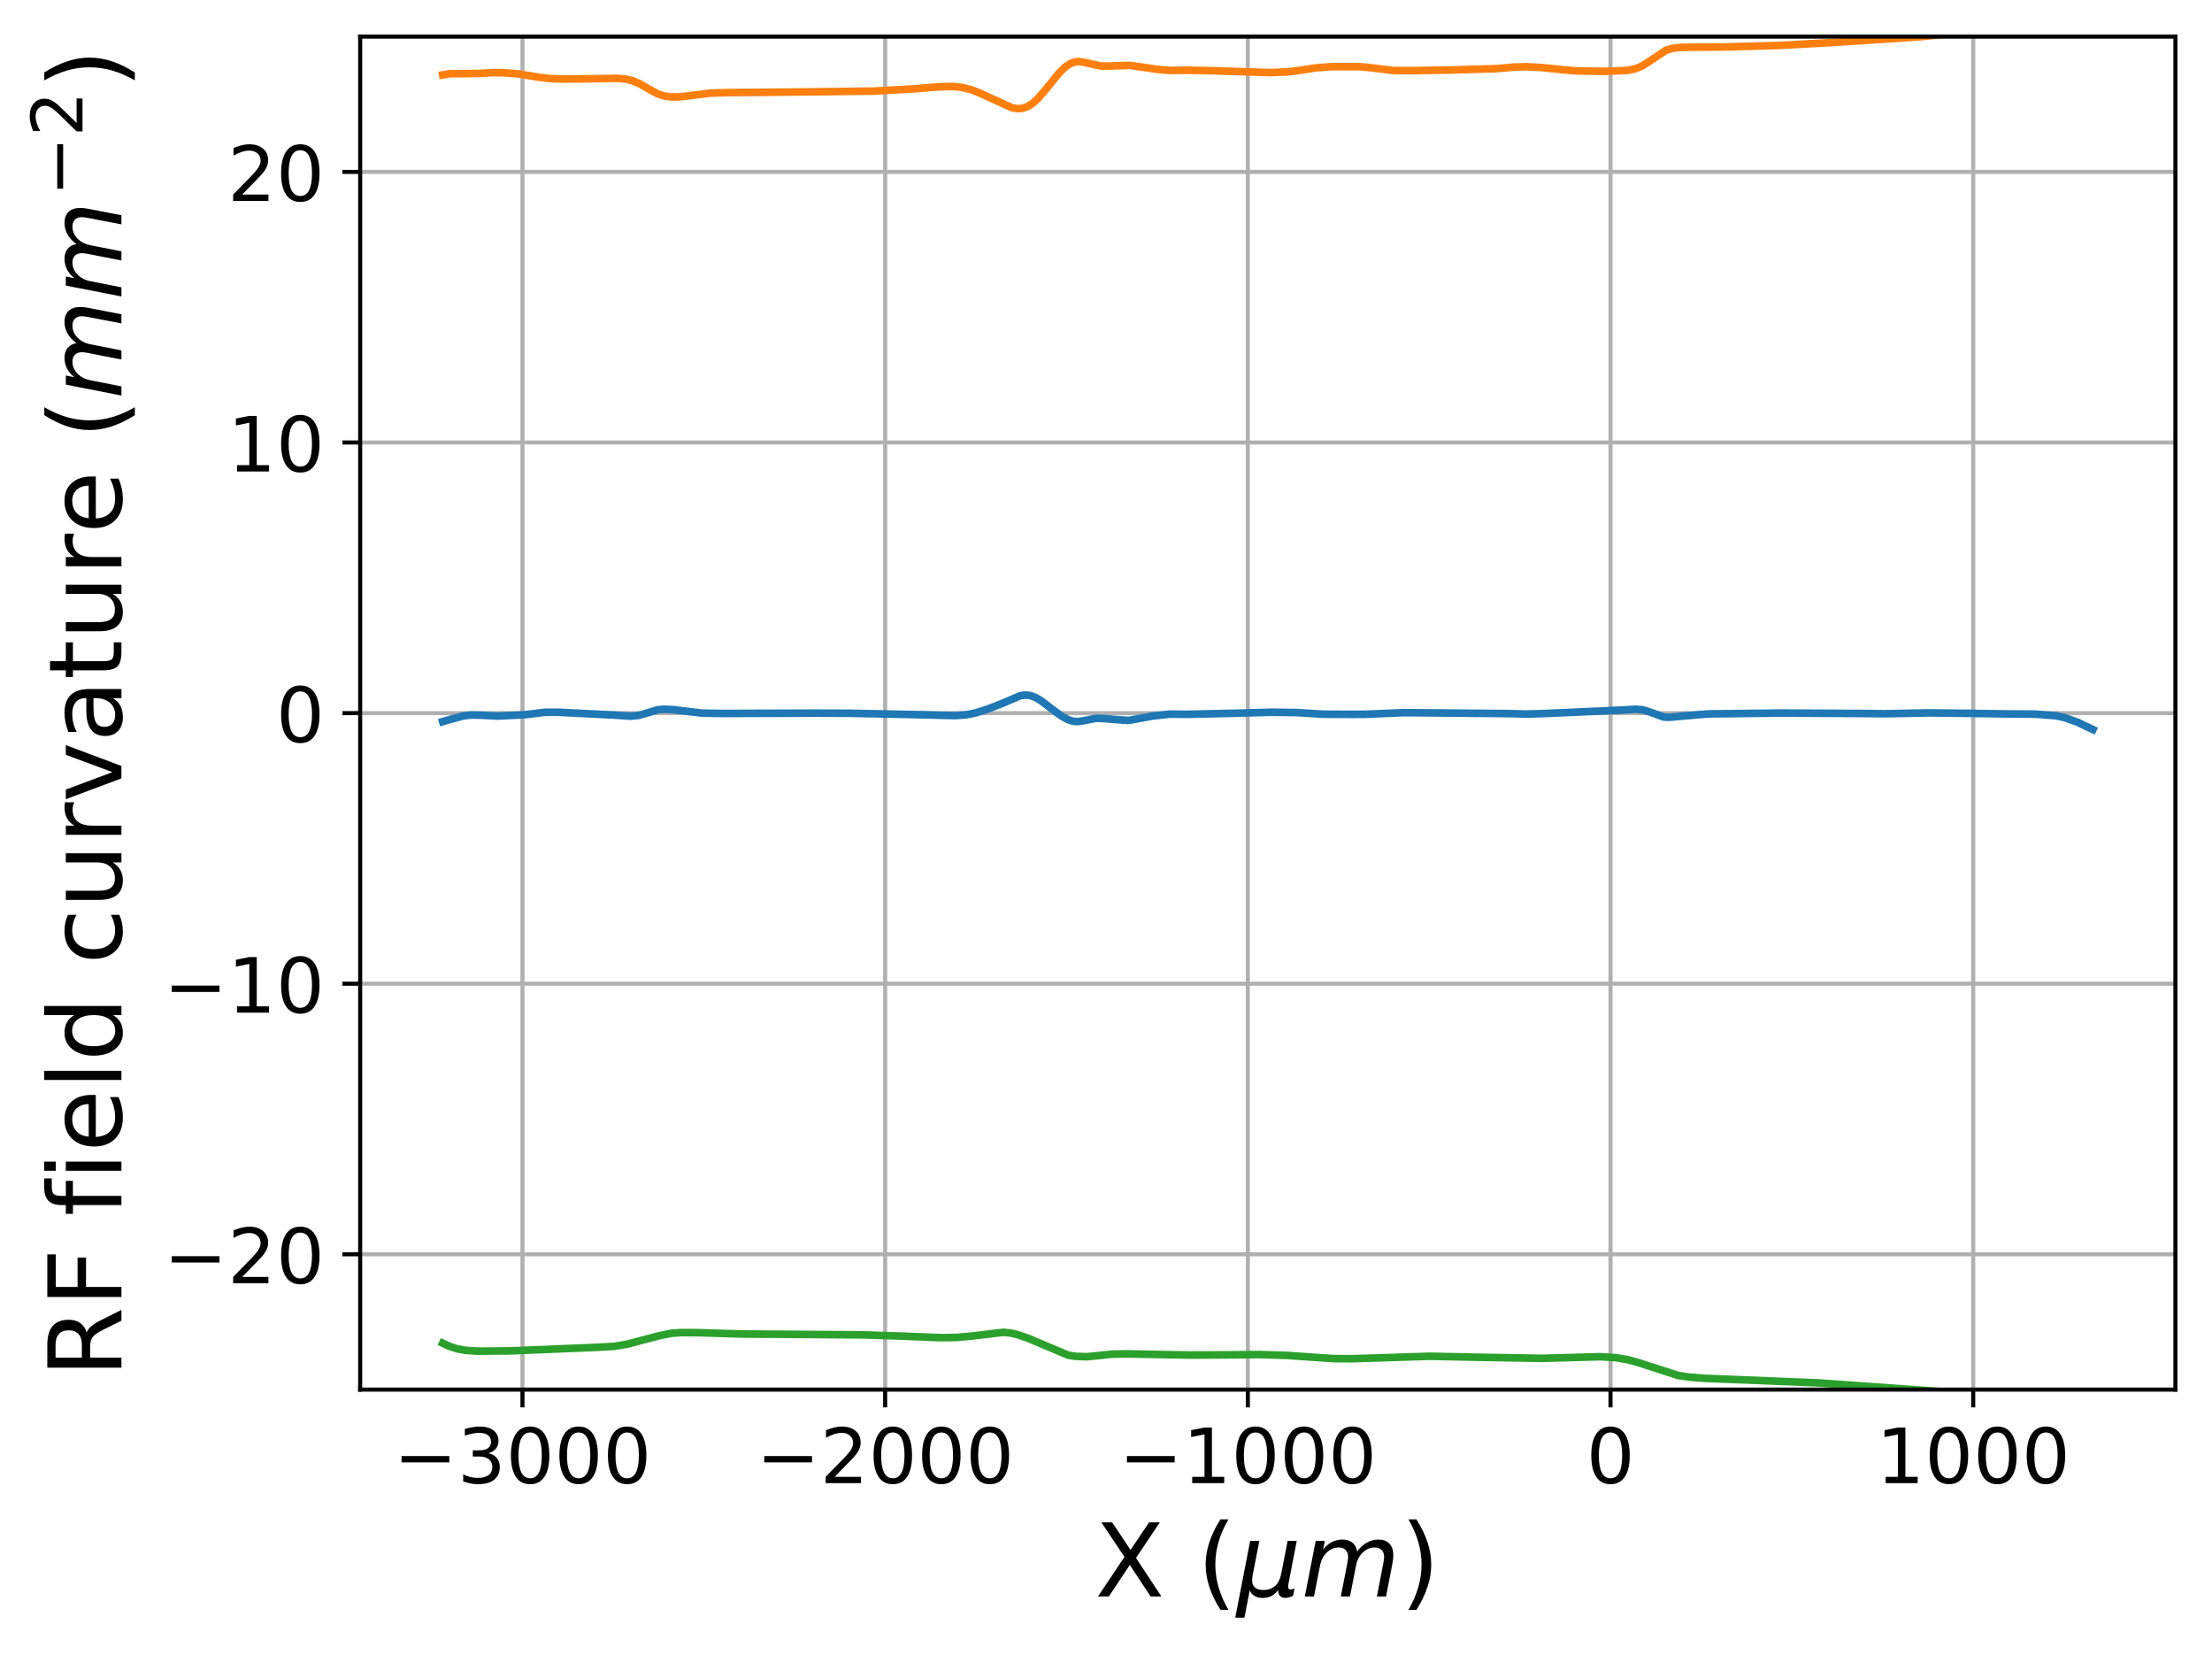
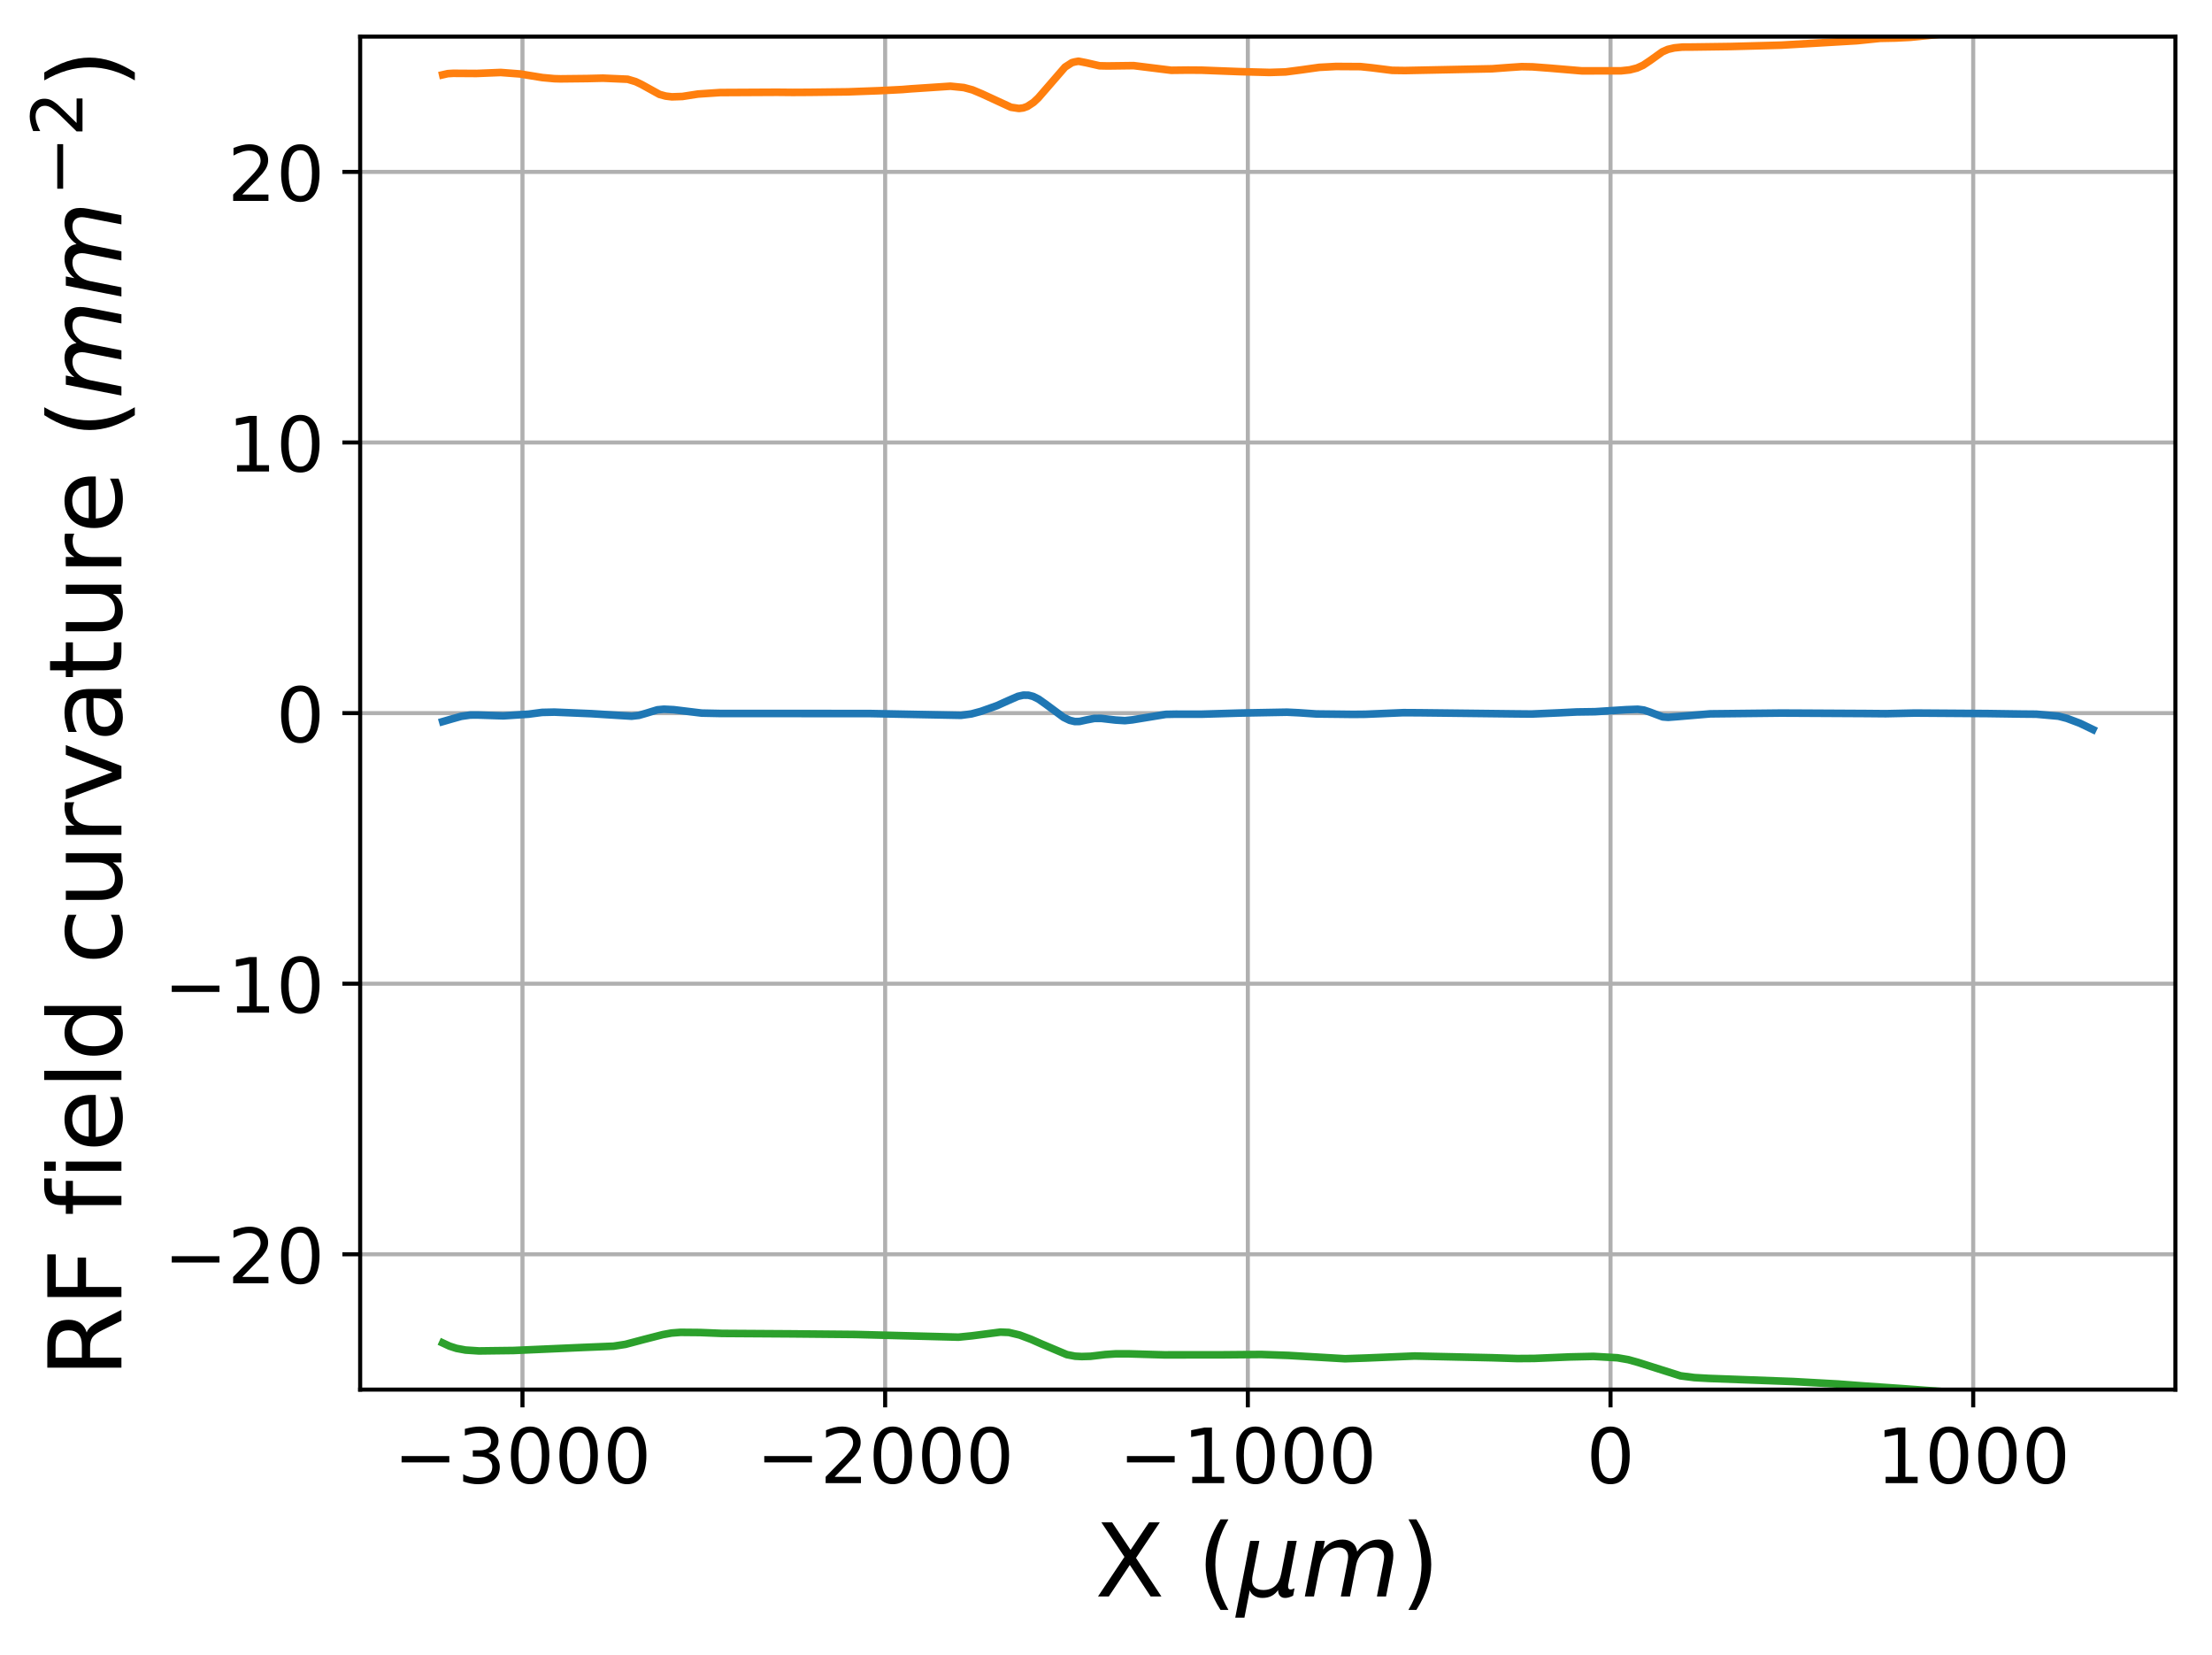
<svg xmlns="http://www.w3.org/2000/svg" xmlns:xlink="http://www.w3.org/1999/xlink" width="435.177pt" height="325.429pt" viewBox="0 0 435.177 325.429" version="1.1">
  <defs>
    <style type="text/css">*{stroke-linejoin: round; stroke-linecap: butt}</style>
  </defs>
  <g id="figure_1">
    <g id="patch_1">
      <path d="M 0 325.429  L 435.177 325.429  L 435.177 0  L 0 0  L 0 325.429  z " style="fill: none" />
    </g>
    <g id="axes_1">
      <g id="patch_2">
        <path d="M 70.857 273.312  L 427.977 273.312  L 427.977 7.2  L 70.857 7.2  L 70.857 273.312  z " style="fill: none" />
      </g>
      <g id="matplotlib.axis_1">
        <g id="xtick_1">
          <g id="line2d_1">
            <path d="M 102.787 273.312  L 102.787 7.2  " clip-path="url(#pb89c3edd3e)" style="fill: none; stroke: #b0b0b0; stroke-width: 0.8; stroke-linecap: square" />
          </g>
          <g id="line2d_2">
            <defs>
              <path id="md39032bed2" d="M 0 0  L 0 3.5  " style="stroke: #000000; stroke-width: 0.8" />
            </defs>
            <g>
              <use xlink:href="#md39032bed2" x="102.787" y="273.312" style="stroke: #000000; stroke-width: 0.8" />
            </g>
          </g>
          <g id="text_1">
            <g transform="translate(77.41508 291.7097)scale(0.15 -0.15)">
              <defs>
                <path id="DejaVuSans-2212" d="M 678 2272  L 4684 2272  L 4684 1741  L 678 1741  L 678 2272  z " transform="scale(0.015625)" />
                <path id="DejaVuSans-33" d="M 2597 2516  Q 3050 2419 3304 2112  Q 3559 1806 3559 1356  Q 3559 666 3084 287  Q 2609 -91 1734 -91  Q 1441 -91 1130 -33  Q 819 25 488 141  L 488 750  Q 750 597 1062 519  Q 1375 441 1716 441  Q 2309 441 2620 675  Q 2931 909 2931 1356  Q 2931 1769 2642 2001  Q 2353 2234 1838 2234  L 1294 2234  L 1294 2753  L 1863 2753  Q 2328 2753 2575 2939  Q 2822 3125 2822 3475  Q 2822 3834 2567 4026  Q 2313 4219 1838 4219  Q 1578 4219 1281 4162  Q 984 4106 628 3988  L 628 4550  Q 988 4650 1302 4700  Q 1616 4750 1894 4750  Q 2613 4750 3031 4423  Q 3450 4097 3450 3541  Q 3450 3153 3228 2886  Q 3006 2619 2597 2516  z " transform="scale(0.015625)" />
                <path id="DejaVuSans-30" d="M 2034 4250  Q 1547 4250 1301 3770  Q 1056 3291 1056 2328  Q 1056 1369 1301 889  Q 1547 409 2034 409  Q 2525 409 2770 889  Q 3016 1369 3016 2328  Q 3016 3291 2770 3770  Q 2525 4250 2034 4250  z M 2034 4750  Q 2819 4750 3233 4129  Q 3647 3509 3647 2328  Q 3647 1150 3233 529  Q 2819 -91 2034 -91  Q 1250 -91 836 529  Q 422 1150 422 2328  Q 422 3509 836 4129  Q 1250 4750 2034 4750  z " transform="scale(0.015625)" />
              </defs>
              <use xlink:href="#DejaVuSans-2212" />
              <use xlink:href="#DejaVuSans-33" x="83.789" />
              <use xlink:href="#DejaVuSans-30" x="147.412" />
              <use xlink:href="#DejaVuSans-30" x="211.035" />
              <use xlink:href="#DejaVuSans-30" x="274.658" />
            </g>
          </g>
        </g>
        <g id="xtick_2">
          <g id="line2d_3">
            <path d="M 174.14 273.312  L 174.14 7.2  " clip-path="url(#pb89c3edd3e)" style="fill: none; stroke: #b0b0b0; stroke-width: 0.8; stroke-linecap: square" />
          </g>
          <g id="line2d_4">
            <g>
              <use xlink:href="#md39032bed2" x="174.14" y="273.312" style="stroke: #000000; stroke-width: 0.8" />
            </g>
          </g>
          <g id="text_2">
            <g transform="translate(148.7677 291.7097)scale(0.15 -0.15)">
              <defs>
                <path id="DejaVuSans-32" d="M 1228 531  L 3431 531  L 3431 0  L 469 0  L 469 531  Q 828 903 1448 1529  Q 2069 2156 2228 2338  Q 2531 2678 2651 2914  Q 2772 3150 2772 3378  Q 2772 3750 2511 3984  Q 2250 4219 1831 4219  Q 1534 4219 1204 4116  Q 875 4013 500 3803  L 500 4441  Q 881 4594 1212 4672  Q 1544 4750 1819 4750  Q 2544 4750 2975 4387  Q 3406 4025 3406 3419  Q 3406 3131 3298 2873  Q 3191 2616 2906 2266  Q 2828 2175 2409 1742  Q 1991 1309 1228 531  z " transform="scale(0.015625)" />
              </defs>
              <use xlink:href="#DejaVuSans-2212" />
              <use xlink:href="#DejaVuSans-32" x="83.789" />
              <use xlink:href="#DejaVuSans-30" x="147.412" />
              <use xlink:href="#DejaVuSans-30" x="211.035" />
              <use xlink:href="#DejaVuSans-30" x="274.658" />
            </g>
          </g>
        </g>
        <g id="xtick_3">
          <g id="line2d_5">
            <path d="M 245.493 273.312  L 245.493 7.2  " clip-path="url(#pb89c3edd3e)" style="fill: none; stroke: #b0b0b0; stroke-width: 0.8; stroke-linecap: square" />
          </g>
          <g id="line2d_6">
            <g>
              <use xlink:href="#md39032bed2" x="245.493" y="273.312" style="stroke: #000000; stroke-width: 0.8" />
            </g>
          </g>
          <g id="text_3">
            <g transform="translate(220.1204 291.7097)scale(0.15 -0.15)">
              <defs>
                <path id="DejaVuSans-31" d="M 794 531  L 1825 531  L 1825 4091  L 703 3866  L 703 4441  L 1819 4666  L 2450 4666  L 2450 531  L 3481 531  L 3481 0  L 794 0  L 794 531  z " transform="scale(0.015625)" />
              </defs>
              <use xlink:href="#DejaVuSans-2212" />
              <use xlink:href="#DejaVuSans-31" x="83.789" />
              <use xlink:href="#DejaVuSans-30" x="147.412" />
              <use xlink:href="#DejaVuSans-30" x="211.035" />
              <use xlink:href="#DejaVuSans-30" x="274.658" />
            </g>
          </g>
        </g>
        <g id="xtick_4">
          <g id="line2d_7">
            <path d="M 316.845 273.312  L 316.845 7.2  " clip-path="url(#pb89c3edd3e)" style="fill: none; stroke: #b0b0b0; stroke-width: 0.8; stroke-linecap: square" />
          </g>
          <g id="line2d_8">
            <g>
              <use xlink:href="#md39032bed2" x="316.845" y="273.312" style="stroke: #000000; stroke-width: 0.8" />
            </g>
          </g>
          <g id="text_4">
            <g transform="translate(312.0734 291.7097)scale(0.15 -0.15)">
              <use xlink:href="#DejaVuSans-30" />
            </g>
          </g>
        </g>
        <g id="xtick_5">
          <g id="line2d_9">
            <path d="M 388.198 273.312  L 388.198 7.2  " clip-path="url(#pb89c3edd3e)" style="fill: none; stroke: #b0b0b0; stroke-width: 0.8; stroke-linecap: square" />
          </g>
          <g id="line2d_10">
            <g>
              <use xlink:href="#md39032bed2" x="388.198" y="273.312" style="stroke: #000000; stroke-width: 0.8" />
            </g>
          </g>
          <g id="text_5">
            <g transform="translate(369.1104 291.7097)scale(0.15 -0.15)">
              <use xlink:href="#DejaVuSans-31" />
              <use xlink:href="#DejaVuSans-30" x="63.623" />
              <use xlink:href="#DejaVuSans-30" x="127.246" />
              <use xlink:href="#DejaVuSans-30" x="190.869" />
            </g>
          </g>
        </g>
        <g id="text_6">
          <g transform="translate(215.417 314.0292)scale(0.2 -0.2)">
            <defs>
              <path id="DejaVuSans-58" d="M 403 4666  L 1081 4666  L 2241 2931  L 3406 4666  L 4084 4666  L 2584 2425  L 4184 0  L 3506 0  L 2194 1984  L 872 0  L 191 0  L 1856 2491  L 403 4666  z " transform="scale(0.015625)" />
              <path id="DejaVuSans-20" transform="scale(0.015625)" />
              <path id="DejaVuSans-28" d="M 1984 4856  Q 1566 4138 1362 3434  Q 1159 2731 1159 2009  Q 1159 1288 1364 580  Q 1569 -128 1984 -844  L 1484 -844  Q 1016 -109 783 600  Q 550 1309 550 2009  Q 550 2706 781 3412  Q 1013 4119 1484 4856  L 1984 4856  z " transform="scale(0.015625)" />
              <path id="DejaVuSans-Oblique-3bc" d="M -84 -1331  L 856 3500  L 1434 3500  L 1009 1322  Q 997 1256 987 1175  Q 978 1094 978 1013  Q 978 722 1161 565  Q 1344 409 1684 409  Q 2147 409 2431 671  Q 2716 934 2816 1459  L 3213 3500  L 3788 3500  L 3266 809  Q 3253 750 3248 706  Q 3244 663 3244 628  Q 3244 531 3283 486  Q 3322 441 3406 441  Q 3438 441 3492 456  Q 3547 472 3647 513  L 3559 50  Q 3422 -19 3297 -55  Q 3172 -91 3053 -91  Q 2847 -91 2730 40  Q 2613 172 2613 403  Q 2438 153 2195 31  Q 1953 -91 1625 -91  Q 1334 -91 1117 43  Q 900 178 831 397  L 494 -1331  L -84 -1331  z " transform="scale(0.015625)" />
              <path id="DejaVuSans-Oblique-6d" d="M 5747 2113  L 5338 0  L 4763 0  L 5166 2094  Q 5191 2228 5203 2325  Q 5216 2422 5216 2491  Q 5216 2772 5059 2928  Q 4903 3084 4622 3084  Q 4203 3084 3875 2770  Q 3547 2456 3450 1953  L 3066 0  L 2491 0  L 2900 2094  Q 2925 2209 2937 2307  Q 2950 2406 2950 2484  Q 2950 2769 2794 2926  Q 2638 3084 2363 3084  Q 1938 3084 1609 2770  Q 1281 2456 1184 1953  L 800 0  L 225 0  L 909 3500  L 1484 3500  L 1375 2956  Q 1609 3263 1923 3423  Q 2238 3584 2597 3584  Q 2978 3584 3223 3384  Q 3469 3184 3519 2828  Q 3781 3197 4126 3390  Q 4472 3584 4856 3584  Q 5306 3584 5551 3325  Q 5797 3066 5797 2591  Q 5797 2488 5784 2364  Q 5772 2241 5747 2113  z " transform="scale(0.015625)" />
              <path id="DejaVuSans-29" d="M 513 4856  L 1013 4856  Q 1481 4119 1714 3412  Q 1947 2706 1947 2009  Q 1947 1309 1714 600  Q 1481 -109 1013 -844  L 513 -844  Q 928 -128 1133 580  Q 1338 1288 1338 2009  Q 1338 2731 1133 3434  Q 928 4138 513 4856  z " transform="scale(0.015625)" />
            </defs>
            <use xlink:href="#DejaVuSans-58" transform="translate(0 0.125)" />
            <use xlink:href="#DejaVuSans-20" transform="translate(68.50586 0.125)" />
            <use xlink:href="#DejaVuSans-28" transform="translate(100.293 0.125)" />
            <use xlink:href="#DejaVuSans-Oblique-3bc" transform="translate(139.3066 0.125)" />
            <use xlink:href="#DejaVuSans-Oblique-6d" transform="translate(202.9297 0.125)" />
            <use xlink:href="#DejaVuSans-29" transform="translate(300.3418 0.125)" />
          </g>
        </g>
      </g>
      <g id="matplotlib.axis_2">
        <g id="ytick_1">
          <g id="line2d_11">
            <path d="M 70.857 246.701  L 427.977 246.701  " clip-path="url(#pb89c3edd3e)" style="fill: none; stroke: #b0b0b0; stroke-width: 0.8; stroke-linecap: square" />
          </g>
          <g id="line2d_12">
            <defs>
              <path id="m6f3f5b6aff" d="M 0 0  L -3.5 0  " style="stroke: #000000; stroke-width: 0.8" />
            </defs>
            <g>
              <use xlink:href="#m6f3f5b6aff" x="70.857" y="246.701" style="stroke: #000000; stroke-width: 0.8" />
            </g>
          </g>
          <g id="text_7">
            <g transform="translate(32.2 252.3996)scale(0.15 -0.15)">
              <use xlink:href="#DejaVuSans-2212" />
              <use xlink:href="#DejaVuSans-32" x="83.789" />
              <use xlink:href="#DejaVuSans-30" x="147.412" />
            </g>
          </g>
        </g>
        <g id="ytick_2">
          <g id="line2d_13">
            <path d="M 70.857 193.478  L 427.977 193.478  " clip-path="url(#pb89c3edd3e)" style="fill: none; stroke: #b0b0b0; stroke-width: 0.8; stroke-linecap: square" />
          </g>
          <g id="line2d_14">
            <g>
              <use xlink:href="#m6f3f5b6aff" x="70.857" y="193.478" style="stroke: #000000; stroke-width: 0.8" />
            </g>
          </g>
          <g id="text_8">
            <g transform="translate(32.2 199.1772)scale(0.15 -0.15)">
              <use xlink:href="#DejaVuSans-2212" />
              <use xlink:href="#DejaVuSans-31" x="83.789" />
              <use xlink:href="#DejaVuSans-30" x="147.412" />
            </g>
          </g>
        </g>
        <g id="ytick_3">
          <g id="line2d_15">
            <path d="M 70.857 140.256  L 427.977 140.256  " clip-path="url(#pb89c3edd3e)" style="fill: none; stroke: #b0b0b0; stroke-width: 0.8; stroke-linecap: square" />
          </g>
          <g id="line2d_16">
            <g>
              <use xlink:href="#m6f3f5b6aff" x="70.857" y="140.256" style="stroke: #000000; stroke-width: 0.8" />
            </g>
          </g>
          <g id="text_9">
            <g transform="translate(54.31328 145.9548)scale(0.15 -0.15)">
              <use xlink:href="#DejaVuSans-30" />
            </g>
          </g>
        </g>
        <g id="ytick_4">
          <g id="line2d_17">
            <path d="M 70.857 87.034  L 427.977 87.034  " clip-path="url(#pb89c3edd3e)" style="fill: none; stroke: #b0b0b0; stroke-width: 0.8; stroke-linecap: square" />
          </g>
          <g id="line2d_18">
            <g>
              <use xlink:href="#m6f3f5b6aff" x="70.857" y="87.034" style="stroke: #000000; stroke-width: 0.8" />
            </g>
          </g>
          <g id="text_10">
            <g transform="translate(44.76953 92.73243)scale(0.15 -0.15)">
              <use xlink:href="#DejaVuSans-31" />
              <use xlink:href="#DejaVuSans-30" x="63.623" />
            </g>
          </g>
        </g>
        <g id="ytick_5">
          <g id="line2d_19">
            <path d="M 70.857 33.811  L 427.977 33.811  " clip-path="url(#pb89c3edd3e)" style="fill: none; stroke: #b0b0b0; stroke-width: 0.8; stroke-linecap: square" />
          </g>
          <g id="line2d_20">
            <g>
              <use xlink:href="#m6f3f5b6aff" x="70.857" y="33.811" style="stroke: #000000; stroke-width: 0.8" />
            </g>
          </g>
          <g id="text_11">
            <g transform="translate(44.76953 39.51003)scale(0.15 -0.15)">
              <use xlink:href="#DejaVuSans-32" />
              <use xlink:href="#DejaVuSans-30" x="63.623" />
            </g>
          </g>
        </g>
        <g id="text_12">
          <g transform="translate(24.04062 270.956)rotate(-90)scale(0.2 -0.2)">
            <defs>
              <path id="DejaVuSans-52" d="M 2841 2188  Q 3044 2119 3236 1894  Q 3428 1669 3622 1275  L 4263 0  L 3584 0  L 2988 1197  Q 2756 1666 2539 1819  Q 2322 1972 1947 1972  L 1259 1972  L 1259 0  L 628 0  L 628 4666  L 2053 4666  Q 2853 4666 3247 4331  Q 3641 3997 3641 3322  Q 3641 2881 3436 2590  Q 3231 2300 2841 2188  z M 1259 4147  L 1259 2491  L 2053 2491  Q 2509 2491 2742 2702  Q 2975 2913 2975 3322  Q 2975 3731 2742 3939  Q 2509 4147 2053 4147  L 1259 4147  z " transform="scale(0.015625)" />
              <path id="DejaVuSans-46" d="M 628 4666  L 3309 4666  L 3309 4134  L 1259 4134  L 1259 2759  L 3109 2759  L 3109 2228  L 1259 2228  L 1259 0  L 628 0  L 628 4666  z " transform="scale(0.015625)" />
              <path id="DejaVuSans-66" d="M 2375 4863  L 2375 4384  L 1825 4384  Q 1516 4384 1395 4259  Q 1275 4134 1275 3809  L 1275 3500  L 2222 3500  L 2222 3053  L 1275 3053  L 1275 0  L 697 0  L 697 3053  L 147 3053  L 147 3500  L 697 3500  L 697 3744  Q 697 4328 969 4595  Q 1241 4863 1831 4863  L 2375 4863  z " transform="scale(0.015625)" />
              <path id="DejaVuSans-69" d="M 603 3500  L 1178 3500  L 1178 0  L 603 0  L 603 3500  z M 603 4863  L 1178 4863  L 1178 4134  L 603 4134  L 603 4863  z " transform="scale(0.015625)" />
              <path id="DejaVuSans-65" d="M 3597 1894  L 3597 1613  L 953 1613  Q 991 1019 1311 708  Q 1631 397 2203 397  Q 2534 397 2845 478  Q 3156 559 3463 722  L 3463 178  Q 3153 47 2828 -22  Q 2503 -91 2169 -91  Q 1331 -91 842 396  Q 353 884 353 1716  Q 353 2575 817 3079  Q 1281 3584 2069 3584  Q 2775 3584 3186 3129  Q 3597 2675 3597 1894  z M 3022 2063  Q 3016 2534 2758 2815  Q 2500 3097 2075 3097  Q 1594 3097 1305 2825  Q 1016 2553 972 2059  L 3022 2063  z " transform="scale(0.015625)" />
              <path id="DejaVuSans-6c" d="M 603 4863  L 1178 4863  L 1178 0  L 603 0  L 603 4863  z " transform="scale(0.015625)" />
              <path id="DejaVuSans-64" d="M 2906 2969  L 2906 4863  L 3481 4863  L 3481 0  L 2906 0  L 2906 525  Q 2725 213 2448 61  Q 2172 -91 1784 -91  Q 1150 -91 751 415  Q 353 922 353 1747  Q 353 2572 751 3078  Q 1150 3584 1784 3584  Q 2172 3584 2448 3432  Q 2725 3281 2906 2969  z M 947 1747  Q 947 1113 1208 752  Q 1469 391 1925 391  Q 2381 391 2643 752  Q 2906 1113 2906 1747  Q 2906 2381 2643 2742  Q 2381 3103 1925 3103  Q 1469 3103 1208 2742  Q 947 2381 947 1747  z " transform="scale(0.015625)" />
              <path id="DejaVuSans-63" d="M 3122 3366  L 3122 2828  Q 2878 2963 2633 3030  Q 2388 3097 2138 3097  Q 1578 3097 1268 2742  Q 959 2388 959 1747  Q 959 1106 1268 751  Q 1578 397 2138 397  Q 2388 397 2633 464  Q 2878 531 3122 666  L 3122 134  Q 2881 22 2623 -34  Q 2366 -91 2075 -91  Q 1284 -91 818 406  Q 353 903 353 1747  Q 353 2603 823 3093  Q 1294 3584 2113 3584  Q 2378 3584 2631 3529  Q 2884 3475 3122 3366  z " transform="scale(0.015625)" />
              <path id="DejaVuSans-75" d="M 544 1381  L 544 3500  L 1119 3500  L 1119 1403  Q 1119 906 1312 657  Q 1506 409 1894 409  Q 2359 409 2629 706  Q 2900 1003 2900 1516  L 2900 3500  L 3475 3500  L 3475 0  L 2900 0  L 2900 538  Q 2691 219 2414 64  Q 2138 -91 1772 -91  Q 1169 -91 856 284  Q 544 659 544 1381  z M 1991 3584  L 1991 3584  z " transform="scale(0.015625)" />
              <path id="DejaVuSans-72" d="M 2631 2963  Q 2534 3019 2420 3045  Q 2306 3072 2169 3072  Q 1681 3072 1420 2755  Q 1159 2438 1159 1844  L 1159 0  L 581 0  L 581 3500  L 1159 3500  L 1159 2956  Q 1341 3275 1631 3429  Q 1922 3584 2338 3584  Q 2397 3584 2469 3576  Q 2541 3569 2628 3553  L 2631 2963  z " transform="scale(0.015625)" />
              <path id="DejaVuSans-76" d="M 191 3500  L 800 3500  L 1894 563  L 2988 3500  L 3597 3500  L 2284 0  L 1503 0  L 191 3500  z " transform="scale(0.015625)" />
              <path id="DejaVuSans-61" d="M 2194 1759  Q 1497 1759 1228 1600  Q 959 1441 959 1056  Q 959 750 1161 570  Q 1363 391 1709 391  Q 2188 391 2477 730  Q 2766 1069 2766 1631  L 2766 1759  L 2194 1759  z M 3341 1997  L 3341 0  L 2766 0  L 2766 531  Q 2569 213 2275 61  Q 1981 -91 1556 -91  Q 1019 -91 701 211  Q 384 513 384 1019  Q 384 1609 779 1909  Q 1175 2209 1959 2209  L 2766 2209  L 2766 2266  Q 2766 2663 2505 2880  Q 2244 3097 1772 3097  Q 1472 3097 1187 3025  Q 903 2953 641 2809  L 641 3341  Q 956 3463 1253 3523  Q 1550 3584 1831 3584  Q 2591 3584 2966 3190  Q 3341 2797 3341 1997  z " transform="scale(0.015625)" />
              <path id="DejaVuSans-74" d="M 1172 4494  L 1172 3500  L 2356 3500  L 2356 3053  L 1172 3053  L 1172 1153  Q 1172 725 1289 603  Q 1406 481 1766 481  L 2356 481  L 2356 0  L 1766 0  Q 1100 0 847 248  Q 594 497 594 1153  L 594 3053  L 172 3053  L 172 3500  L 594 3500  L 594 4494  L 1172 4494  z " transform="scale(0.015625)" />
            </defs>
            <use xlink:href="#DejaVuSans-52" transform="translate(0 0.765625)" />
            <use xlink:href="#DejaVuSans-46" transform="translate(69.48242 0.765625)" />
            <use xlink:href="#DejaVuSans-20" transform="translate(127.002 0.765625)" />
            <use xlink:href="#DejaVuSans-66" transform="translate(158.7891 0.765625)" />
            <use xlink:href="#DejaVuSans-69" transform="translate(193.9941 0.765625)" />
            <use xlink:href="#DejaVuSans-65" transform="translate(221.7773 0.765625)" />
            <use xlink:href="#DejaVuSans-6c" transform="translate(283.3008 0.765625)" />
            <use xlink:href="#DejaVuSans-64" transform="translate(311.084 0.765625)" />
            <use xlink:href="#DejaVuSans-20" transform="translate(374.5605 0.765625)" />
            <use xlink:href="#DejaVuSans-63" transform="translate(406.3477 0.765625)" />
            <use xlink:href="#DejaVuSans-75" transform="translate(461.3281 0.765625)" />
            <use xlink:href="#DejaVuSans-72" transform="translate(524.707 0.765625)" />
            <use xlink:href="#DejaVuSans-76" transform="translate(565.8203 0.765625)" />
            <use xlink:href="#DejaVuSans-61" transform="translate(625 0.765625)" />
            <use xlink:href="#DejaVuSans-74" transform="translate(686.2793 0.765625)" />
            <use xlink:href="#DejaVuSans-75" transform="translate(725.4883 0.765625)" />
            <use xlink:href="#DejaVuSans-72" transform="translate(788.8672 0.765625)" />
            <use xlink:href="#DejaVuSans-65" transform="translate(829.9805 0.765625)" />
            <use xlink:href="#DejaVuSans-20" transform="translate(891.5039 0.765625)" />
            <use xlink:href="#DejaVuSans-28" transform="translate(923.291 0.765625)" />
            <use xlink:href="#DejaVuSans-Oblique-6d" transform="translate(962.3047 0.765625)" />
            <use xlink:href="#DejaVuSans-Oblique-6d" transform="translate(1059.717 0.765625)" />
            <use xlink:href="#DejaVuSans-2212" transform="translate(1161.779 39.04688)scale(0.7)" />
            <use xlink:href="#DejaVuSans-32" transform="translate(1220.431 39.04688)scale(0.7)" />
            <use xlink:href="#DejaVuSans-29" transform="translate(1267.702 0.765625)" />
          </g>
        </g>
      </g>
      <g id="line2d_21">
-         <path d="M 87.09 141.93  L 88.802 141.437  L 91.086 140.821  L 92.727 140.624  L 94.439 140.657  L 97.864 140.841  L 103.287 140.577  L 107.283 140.083  L 109.78 140.085  L 120.626 140.632  L 124.122 140.866  L 125.62 140.712  L 126.976 140.337  L 129.331 139.609  L 130.615 139.49  L 132.541 139.584  L 135.253 139.913  L 138.107 140.257  L 141.889 140.325  L 160.298 140.263  L 167.147 140.285  L 181.846 140.592  L 187.911 140.754  L 190.123 140.579  L 191.907 140.23  L 194.19 139.505  L 197.187 138.347  L 200.755 136.823  L 201.753 136.698  L 202.681 136.803  L 203.68 137.156  L 204.822 137.827  L 206.677 139.252  L 208.817 140.83  L 210.102 141.534  L 211.101 141.858  L 211.957 141.932  L 213.027 141.782  L 215.667 141.279  L 217.094 141.336  L 221.946 141.698  L 223.516 141.429  L 226.727 140.828  L 230.152 140.461  L 233.577 140.489  L 242.995 140.284  L 250.202 140.083  L 255.125 140.152  L 260.263 140.473  L 263.045 140.483  L 265.971 140.5  L 268.611 140.484  L 276.103 140.172  L 279.242 140.191  L 297.009 140.352  L 300.149 140.45  L 303.93 140.337  L 319.271 139.645  L 321.84 139.491  L 323.196 139.611  L 324.337 139.951  L 327.334 141.038  L 328.476 141.078  L 330.973 140.846  L 336.11 140.409  L 350.381 140.249  L 354.234 140.267  L 367.078 140.334  L 370.788 140.379  L 379.564 140.213  L 387.556 140.306  L 394.762 140.417  L 397.831 140.438  L 400.399 140.457  L 404.538 140.781  L 406.179 141.157  L 408.747 142.055  L 410.603 142.944  L 411.744 143.484  L 411.744 143.484  " clip-path="url(#pb89c3edd3e)" style="fill: none; stroke: #1f77b4; stroke-width: 1.5; stroke-linecap: square" />
+         <path d="M 87.09 141.931  L 88.874 141.414  L 90.729 140.892  L 92.513 140.637  L 94.082 140.633  L 99.006 140.797  L 104 140.465  L 106.64 140.118  L 109.066 140.063  L 116.344 140.369  L 124.264 140.862  L 125.692 140.698  L 127.119 140.286  L 129.331 139.609  L 130.615 139.49  L 132.541 139.584  L 135.324 139.924  L 138.036 140.253  L 141.532 140.326  L 171.072 140.341  L 189.053 140.692  L 191.122 140.413  L 192.977 139.915  L 196.117 138.802  L 198.257 137.837  L 200.255 136.963  L 201.325 136.723  L 202.324 136.735  L 203.252 136.974  L 204.322 137.503  L 205.678 138.459  L 209.245 141.093  L 210.458 141.677  L 211.457 141.914  L 212.385 141.9  L 213.741 141.601  L 215.31 141.301  L 216.666 141.3  L 219.449 141.623  L 221.304 141.737  L 222.731 141.589  L 229.367 140.502  L 231.293 140.465  L 236.502 140.466  L 243.852 140.25  L 253.199 140.075  L 255.553 140.19  L 258.978 140.424  L 263.402 140.473  L 266.185 140.507  L 268.611 140.484  L 276.103 140.172  L 279.314 140.191  L 298.008 140.407  L 301.29 140.437  L 306.785 140.201  L 310.209 140.032  L 313.777 139.981  L 319.913 139.585  L 322.197 139.499  L 323.41 139.656  L 324.551 140.038  L 327.12 141.005  L 328.19 141.086  L 329.974 140.95  L 336.467 140.402  L 350.381 140.249  L 354.377 140.267  L 367.149 140.337  L 371.002 140.372  L 376.71 140.246  L 390.981 140.345  L 397.688 140.443  L 400.613 140.469  L 404.966 140.857  L 406.607 141.282  L 409.176 142.246  L 411.744 143.483  L 411.744 143.483  " clip-path="url(#pb89c3edd3e)" style="fill: none; stroke: #1f77b4; stroke-width: 1.5; stroke-linecap: square" />
      </g>
      <g id="line2d_22">
-         <path d="M 87.09 14.735  L 88.588 14.481  L 90.372 14.491  L 94.296 14.45  L 96.936 14.278  L 98.863 14.302  L 101.931 14.526  L 106.212 15.227  L 108.21 15.451  L 110.922 15.551  L 115.417 15.495  L 121.41 15.411  L 123.123 15.564  L 124.479 15.888  L 125.834 16.458  L 127.475 17.419  L 129.331 18.435  L 130.544 18.842  L 131.899 19.058  L 133.255 19.079  L 135.039 18.903  L 139.748 18.31  L 142.888 18.215  L 150.094 18.161  L 171.785 17.92  L 179.563 17.495  L 184.843 17.063  L 187.626 17.014  L 189.409 17.216  L 191.193 17.686  L 192.834 18.346  L 199.113 21.197  L 200.112 21.368  L 201.04 21.321  L 201.968 21.044  L 203.038 20.414  L 204.179 19.4  L 205.749 17.568  L 208.247 14.488  L 209.531 13.21  L 210.53 12.533  L 211.386 12.195  L 212.242 12.1  L 213.241 12.259  L 216.595 12.984  L 218.165 12.988  L 222.303 12.856  L 224.444 13.17  L 227.94 13.673  L 230.295 13.852  L 233.791 13.815  L 238.643 13.909  L 249.845 14.276  L 253.199 14.151  L 255.339 13.889  L 258.978 13.334  L 262.118 13.108  L 267.541 13.118  L 269.681 13.325  L 274.176 13.873  L 277.387 13.894  L 284.879 13.778  L 294.369 13.505  L 298.008 13.19  L 300.434 13.131  L 303.36 13.294  L 307.355 13.704  L 309.995 13.936  L 315.775 14.029  L 320.128 13.853  L 321.697 13.529  L 322.91 13.054  L 324.123 12.319  L 327.762 9.88  L 328.975 9.523  L 330.616 9.316  L 332.9 9.277  L 338.394 9.254  L 349.882 8.946  L 360.584 8.359  L 373.927 7.488  L 377.852 7.222  L 382.062 6.801  L 387.413 6.214  L 392.122 5.531  L 399.686 4.235  L 402.254 3.531  L 404.324 2.784  L 405.965 1.976  L 408.319 0.561  L 410.674 -0.873  L 410.915 -1  L 410.915 -1  " clip-path="url(#pb89c3edd3e)" style="fill: none; stroke: #ff7f0e; stroke-width: 1.5; stroke-linecap: square" />
+         <path d="M 87.09 14.714  L 88.089 14.484  L 89.159 14.42  L 93.726 14.45  L 98.506 14.255  L 102.359 14.55  L 106.712 15.261  L 109.066 15.475  L 110.279 15.508  L 115.559 15.449  L 118.628 15.374  L 123.48 15.586  L 125.049 16.056  L 126.191 16.601  L 129.759 18.572  L 130.972 18.9  L 132.185 19.046  L 134.254 18.974  L 137.322 18.496  L 141.675 18.204  L 152.877 18.145  L 155.945 18.175  L 159.299 18.156  L 166.791 18.065  L 173.07 17.835  L 177.494 17.611  L 179.063 17.482  L 186.983 16.956  L 189.624 17.223  L 191.336 17.684  L 193.191 18.465  L 198.899 21.099  L 200.469 21.333  L 201.325 21.223  L 202.11 20.938  L 203.323 20.143  L 204.251 19.276  L 209.531 13.19  L 210.887 12.32  L 211.457 12.171  L 212.171 12.042  L 213.669 12.334  L 216.309 12.937  L 217.879 12.972  L 223.017 12.906  L 230.437 13.825  L 233.719 13.786  L 236.431 13.806  L 243.78 14.087  L 249.774 14.248  L 252.913 14.147  L 256.053 13.739  L 259.549 13.247  L 262.831 13.072  L 267.683 13.102  L 269.895 13.334  L 273.891 13.837  L 276.388 13.875  L 293.513 13.525  L 296.438 13.307  L 299.364 13.107  L 301.504 13.148  L 305.001 13.413  L 311.208 13.938  L 318.915 13.931  L 320.627 13.745  L 322.054 13.381  L 323.267 12.831  L 324.623 11.922  L 327.049 10.186  L 328.119 9.717  L 329.403 9.417  L 330.973 9.262  L 333.114 9.248  L 340.534 9.147  L 346.742 8.982  L 350.452 8.882  L 365.365 8.005  L 369.86 7.543  L 372.928 7.48  L 375.854 7.334  L 389.054 5.961  L 395.904 4.859  L 398.401 4.462  L 400.542 4.006  L 403.753 2.99  L 405.822 2.038  L 410.817 -0.927  L 411.049 -1  L 411.049 -1  " clip-path="url(#pb89c3edd3e)" style="fill: none; stroke: #ff7f0e; stroke-width: 1.5; stroke-linecap: square" />
      </g>
      <g id="line2d_23">
-         <path d="M 87.09 264.177  L 88.374 264.782  L 89.944 265.29  L 91.656 265.593  L 93.868 265.747  L 100.361 265.697  L 117.486 264.996  L 120.84 264.804  L 123.408 264.379  L 125.62 263.789  L 129.545 262.751  L 131.971 262.247  L 133.968 262.096  L 137.251 262.108  L 145.884 262.378  L 169.787 262.547  L 178.207 262.82  L 185.057 263.104  L 188.125 263.055  L 190.837 262.82  L 197.401 262.042  L 198.828 262.179  L 200.326 262.538  L 202.396 263.269  L 210.173 266.549  L 211.6 266.768  L 213.812 266.843  L 215.667 266.665  L 218.807 266.34  L 221.732 266.291  L 234.148 266.522  L 240.712 266.486  L 247.919 266.421  L 253.199 266.589  L 262.332 267.215  L 265.971 267.24  L 281.24 266.753  L 289.874 266.931  L 303.36 267.164  L 314.847 266.842  L 317.844 267.029  L 320.342 267.451  L 322.268 267.991  L 330.188 270.541  L 332.472 270.873  L 335.397 271.096  L 357.873 271.998  L 384.131 273.876  L 393.763 275.051  L 400.399 276.133  L 403.039 276.73  L 409.176 278.254  L 411.102 278.389  L 411.744 278.35  L 411.744 278.35  " clip-path="url(#pb89c3edd3e)" style="fill: none; stroke: #2ca02c; stroke-width: 1.5; stroke-linecap: square" />
+         <path d="M 87.09 264.133  L 88.445 264.764  L 89.801 265.202  L 91.585 265.535  L 94.225 265.708  L 97.15 265.669  L 101.004 265.621  L 114.775 265.017  L 120.697 264.773  L 123.051 264.411  L 126.619 263.466  L 130.401 262.497  L 132.113 262.185  L 133.897 262.051  L 137.75 262.086  L 142.031 262.26  L 155.517 262.348  L 168.289 262.466  L 188.553 262.998  L 191.193 262.734  L 196.83 262.004  L 198.471 262.072  L 200.612 262.581  L 202.824 263.415  L 204.893 264.327  L 209.888 266.431  L 211.529 266.744  L 212.813 266.81  L 214.526 266.762  L 217.451 266.414  L 219.592 266.274  L 222.089 266.278  L 229.01 266.481  L 240.427 266.472  L 248.133 266.402  L 253.484 266.591  L 264.615 267.243  L 268.825 267.098  L 278.315 266.708  L 293.584 267.048  L 298.508 267.205  L 301.861 267.18  L 308.782 266.887  L 313.492 266.782  L 318.201 267.054  L 320.342 267.425  L 322.268 267.961  L 330.616 270.604  L 333.328 270.95  L 336.182 271.112  L 352.807 271.727  L 361.512 272.209  L 366.721 272.603  L 374.07 273.108  L 382.204 273.713  L 386.628 274.189  L 389.054 274.489  L 399.115 276.018  L 405.965 277.716  L 407.677 278.196  L 408.533 278.442  L 408.89 278.502  L 409.247 278.508  L 410.817 278.666  L 411.102 278.652  L 411.53 278.697  L 411.744 278.593  L 411.744 278.593  " clip-path="url(#pb89c3edd3e)" style="fill: none; stroke: #2ca02c; stroke-width: 1.5; stroke-linecap: square" />
      </g>
      <g id="patch_3">
        <path d="M 70.857 273.312  L 70.857 7.2  " style="fill: none; stroke: #000000; stroke-width: 0.8; stroke-linejoin: miter; stroke-linecap: square" />
      </g>
      <g id="patch_4">
        <path d="M 427.977 273.312  L 427.977 7.2  " style="fill: none; stroke: #000000; stroke-width: 0.8; stroke-linejoin: miter; stroke-linecap: square" />
      </g>
      <g id="patch_5">
        <path d="M 70.857 273.312  L 427.977 273.312  " style="fill: none; stroke: #000000; stroke-width: 0.8; stroke-linejoin: miter; stroke-linecap: square" />
      </g>
      <g id="patch_6">
        <path d="M 70.857 7.2  L 427.977 7.2  " style="fill: none; stroke: #000000; stroke-width: 0.8; stroke-linejoin: miter; stroke-linecap: square" />
      </g>
    </g>
  </g>
  <defs>
    <clipPath id="pb89c3edd3e">
      <rect x="70.857" y="7.2" width="357.12" height="266.112" />
    </clipPath>
  </defs>
</svg>
